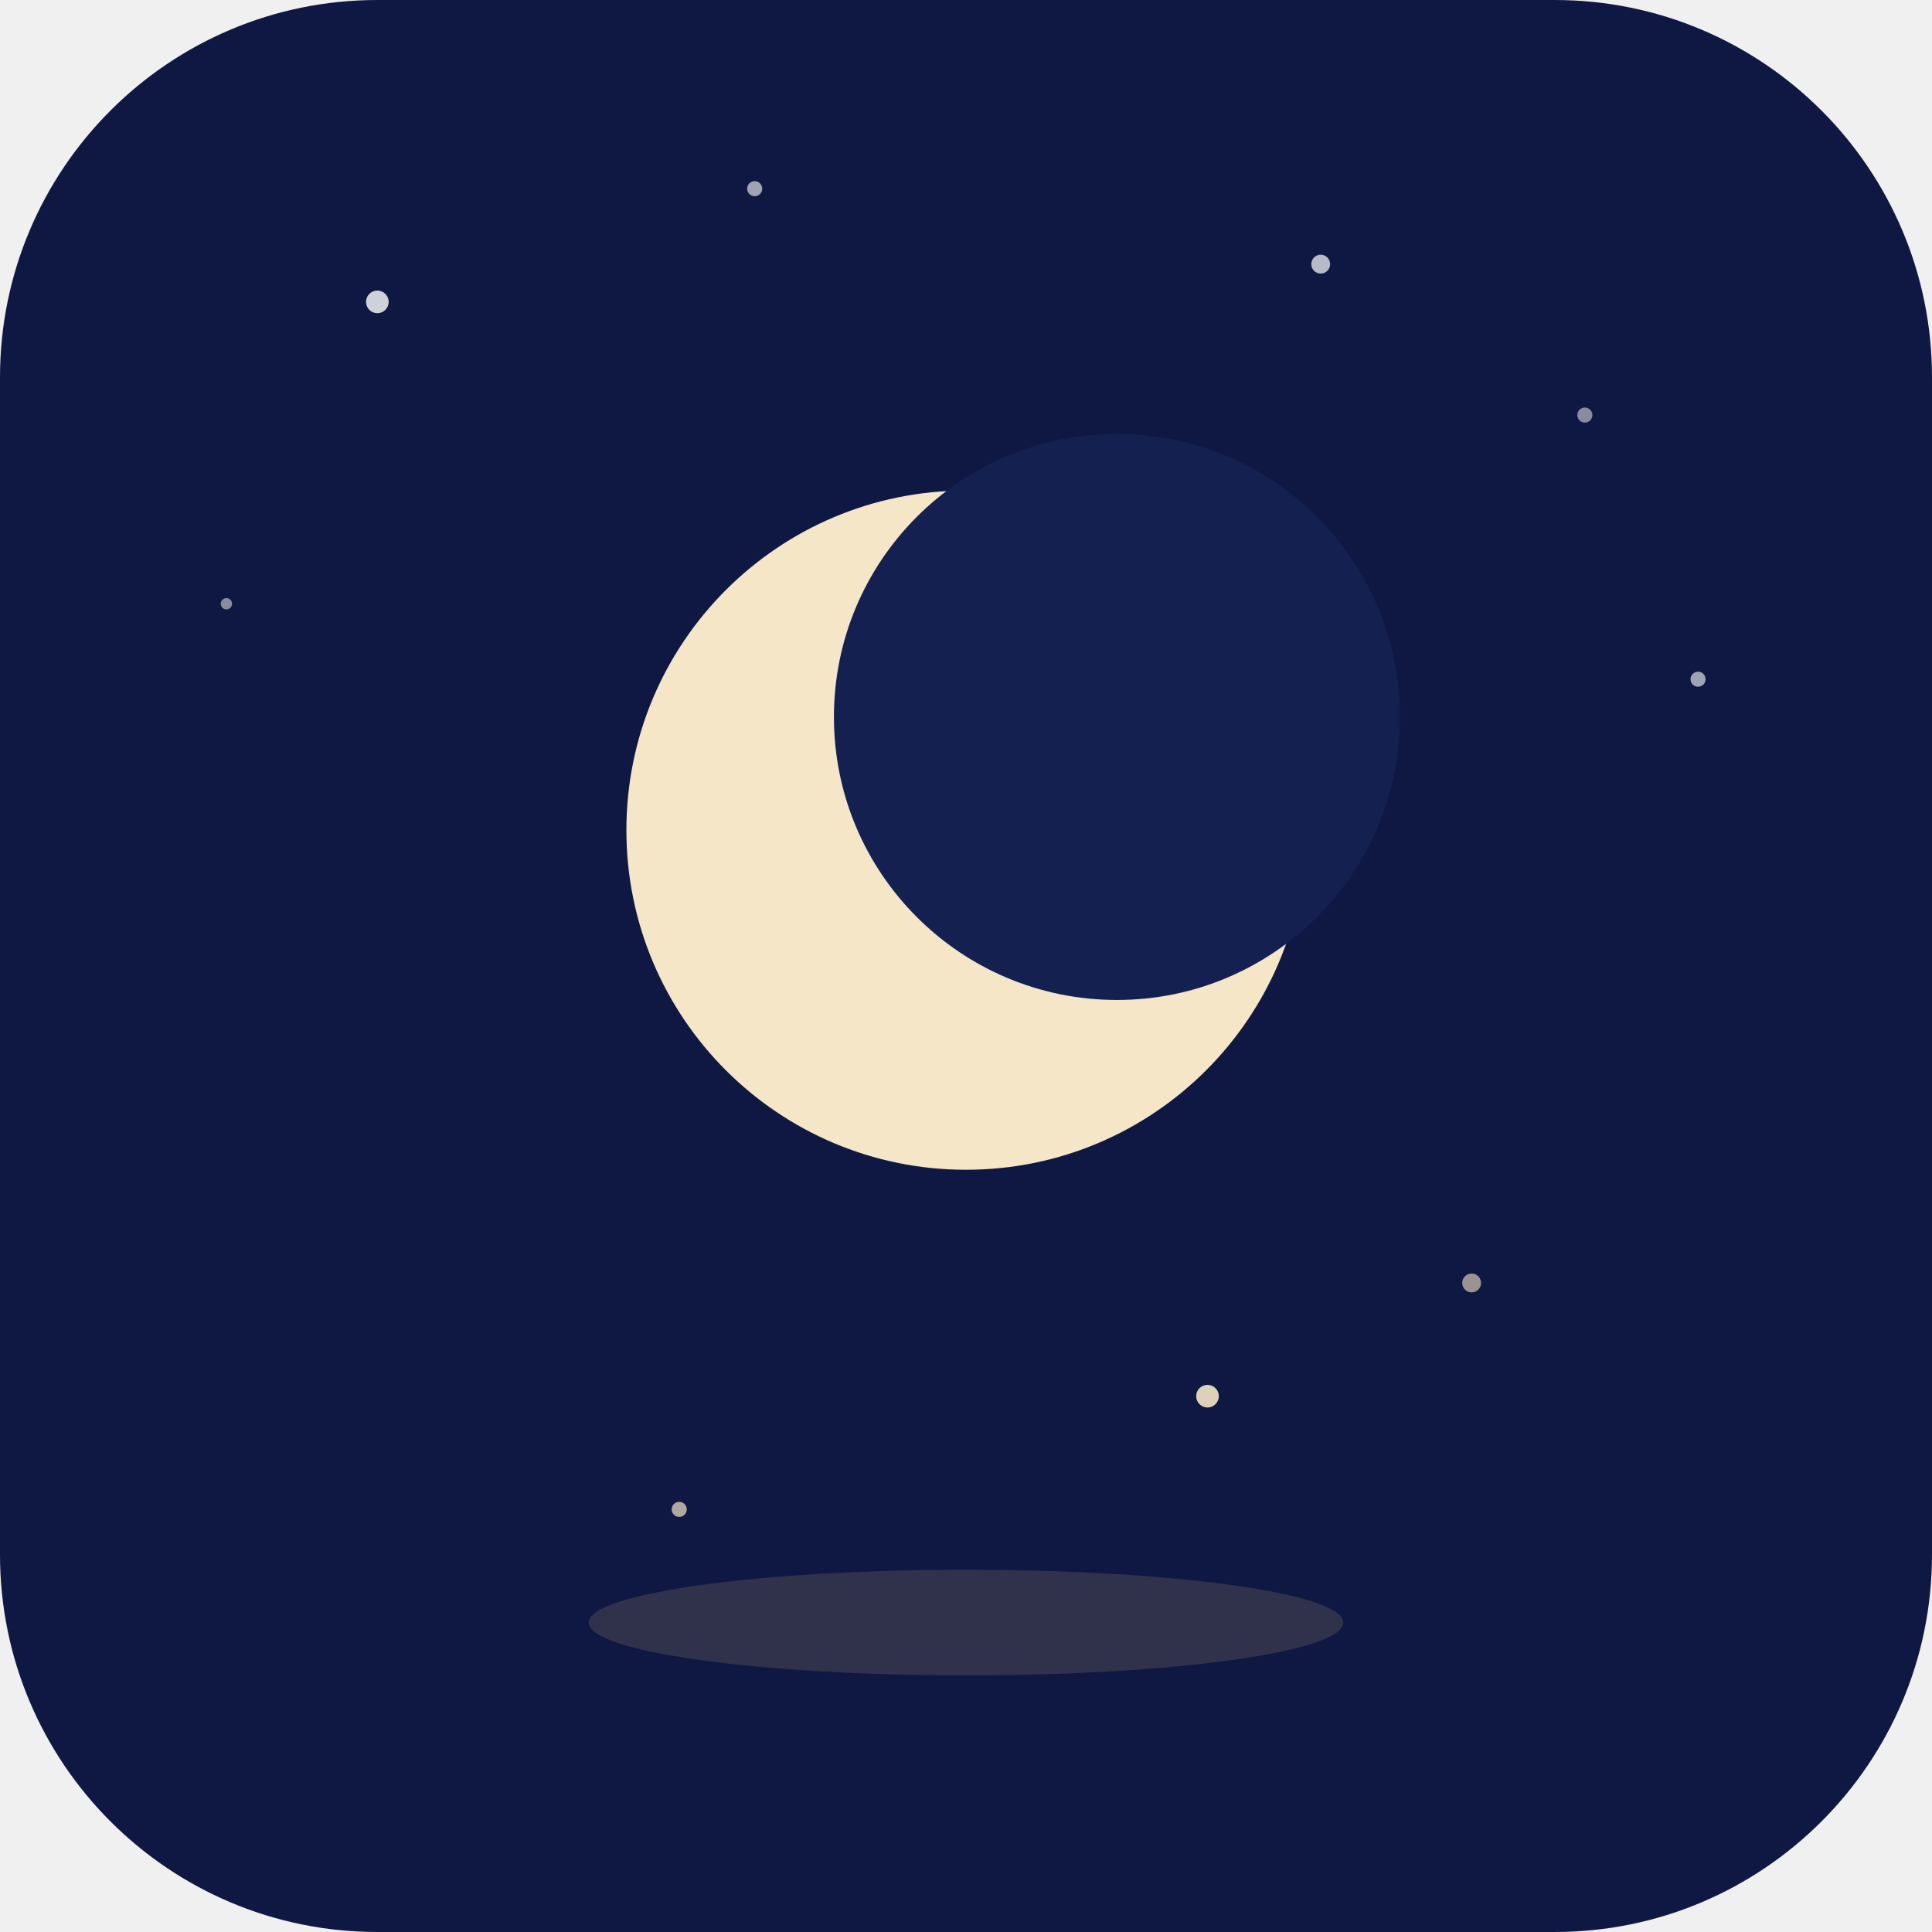
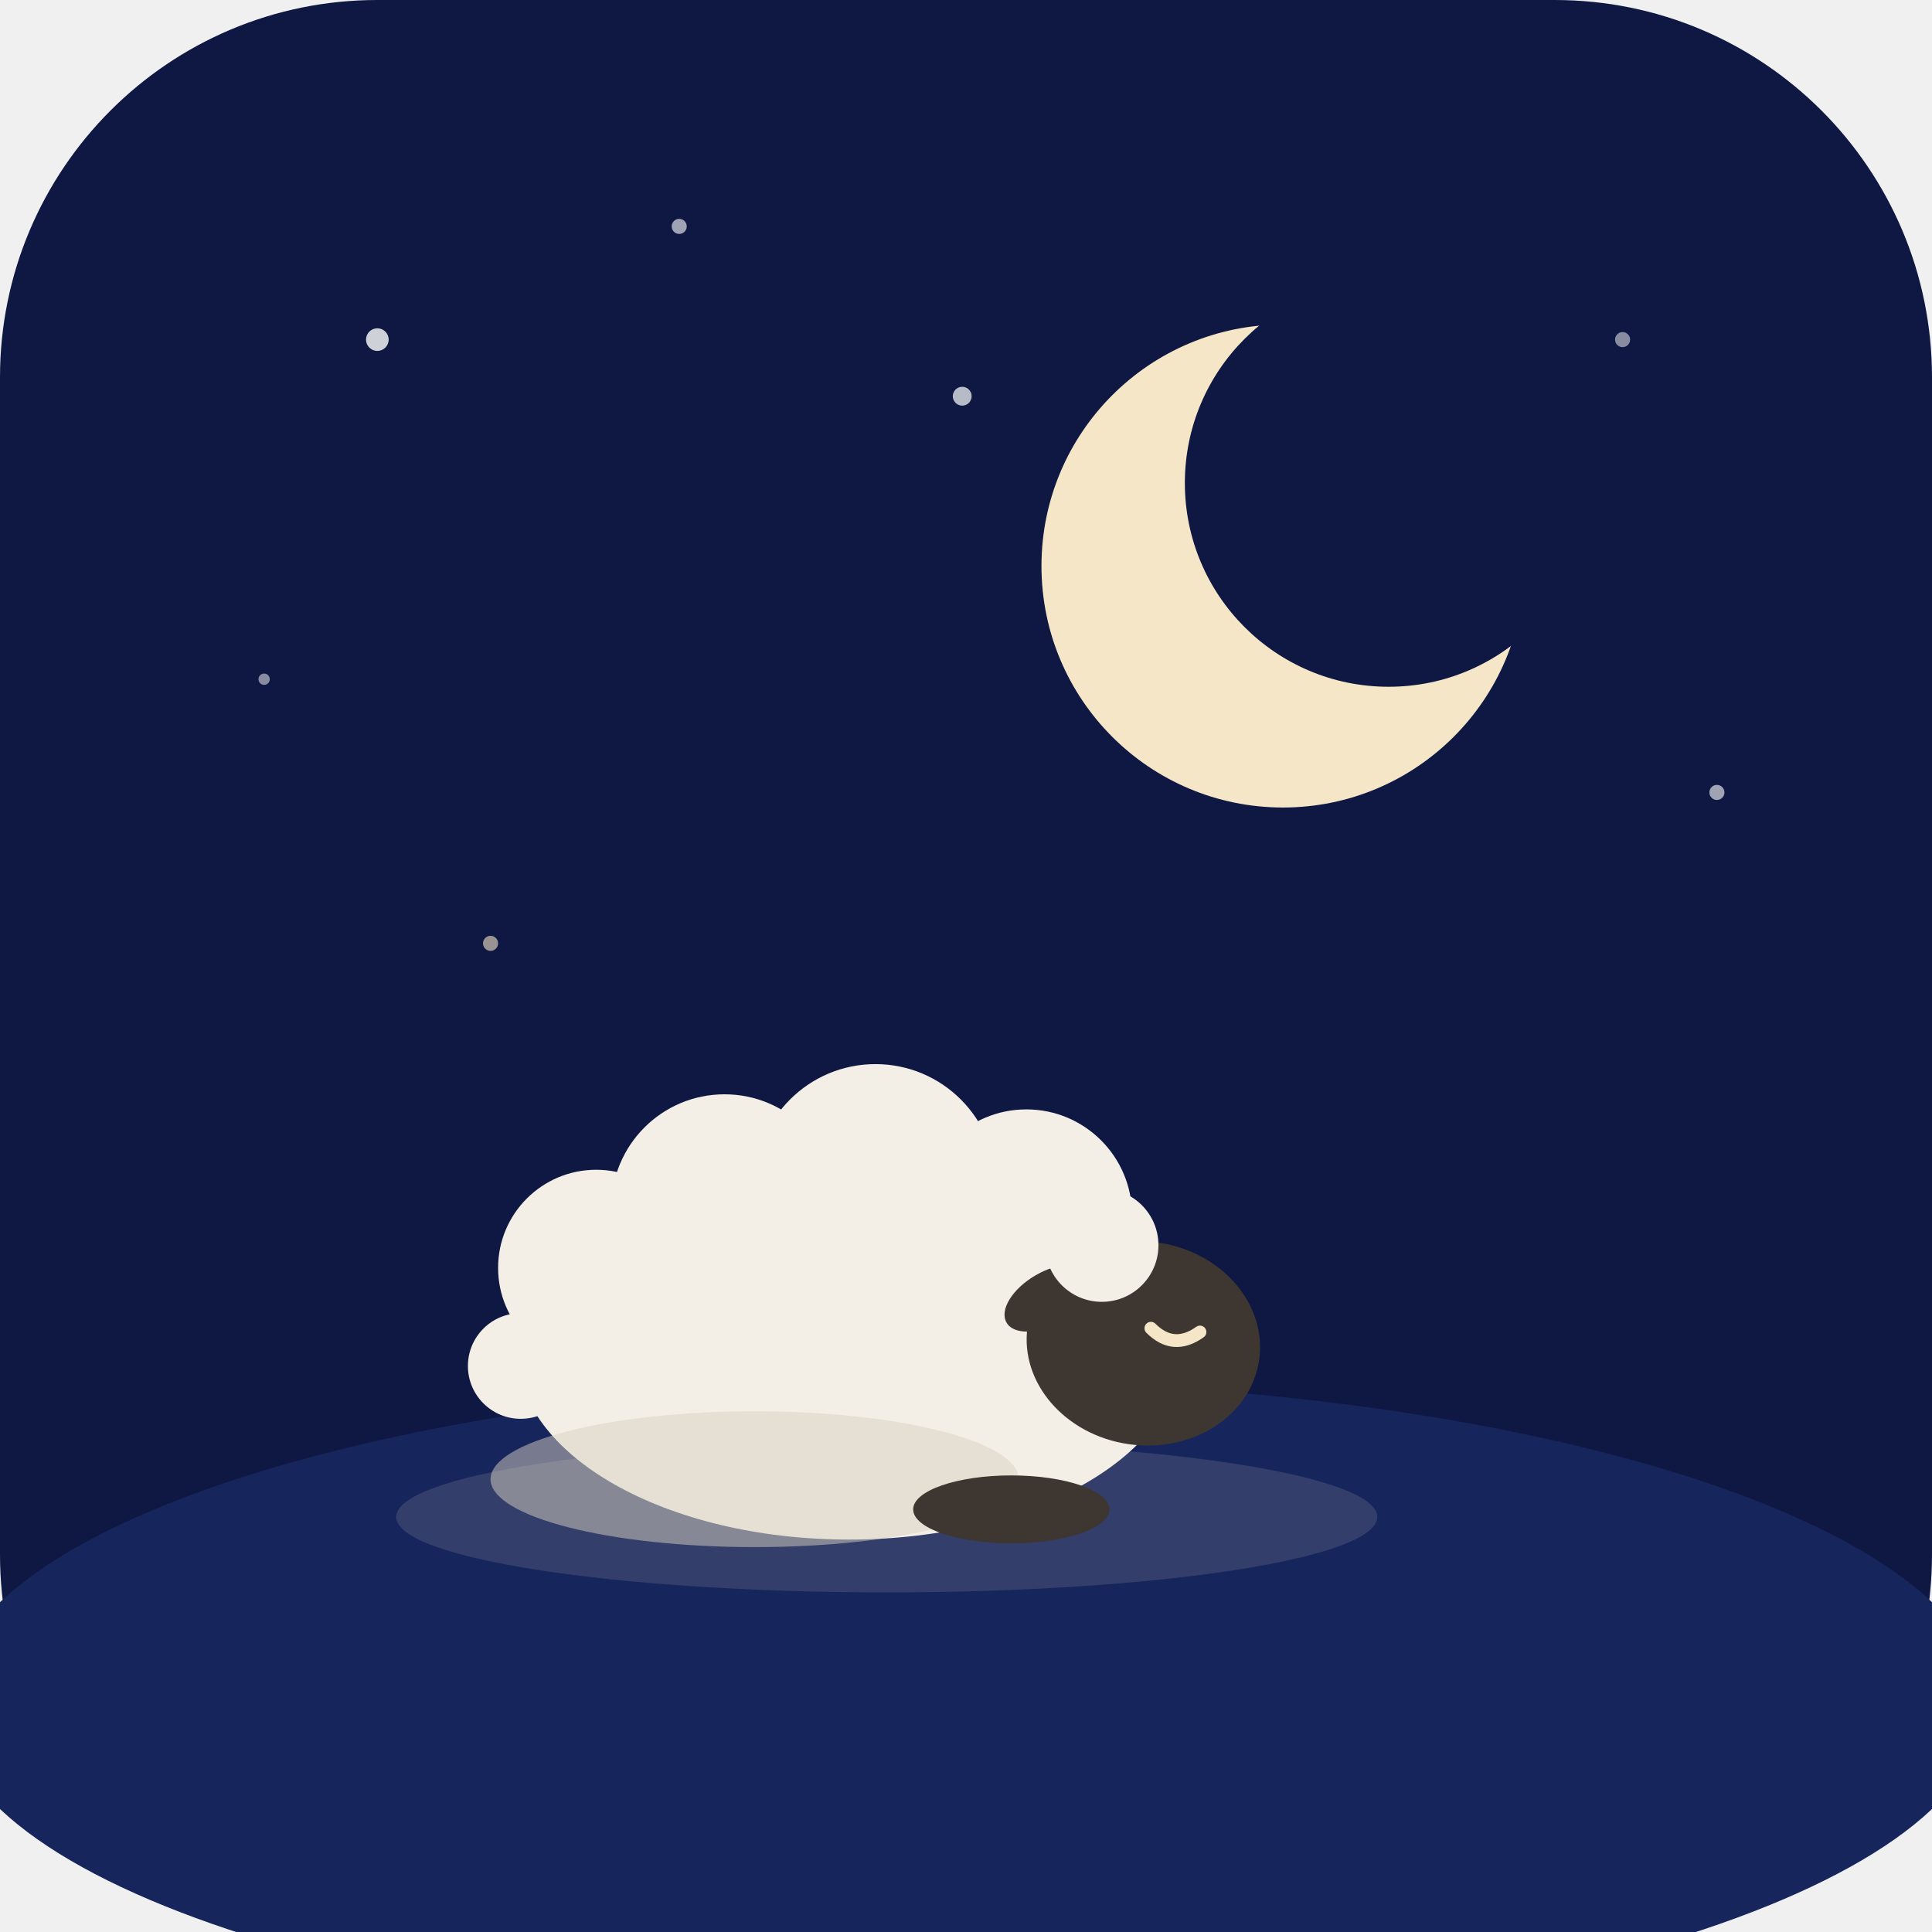
<svg xmlns="http://www.w3.org/2000/svg" viewBox="0 0 512 512">
  <rect width="512" height="512" rx="100" fill="#0e1842" />
-   <circle cx="100" cy="80" r="3" fill="white" opacity="0.8" />
-   <circle cx="200" cy="50" r="2" fill="white" opacity="0.6" />
-   <circle cx="350" cy="70" r="2.5" fill="white" opacity="0.7" />
-   <circle cx="420" cy="110" r="2" fill="white" opacity="0.5" />
-   <circle cx="60" cy="160" r="1.5" fill="white" opacity="0.5" />
-   <circle cx="450" cy="180" r="2" fill="white" opacity="0.6" />
-   <circle cx="256" cy="220" r="90" fill="#f5e6c8" />
-   <circle cx="296" cy="190" r="75" fill="#132050" />
-   <circle cx="320" cy="370" r="3" fill="#f5e6c8" opacity="0.9" />
-   <circle cx="180" cy="400" r="2" fill="#f5e6c8" opacity="0.7" />
-   <circle cx="390" cy="340" r="2.5" fill="#f5e6c8" opacity="0.6" />
-   <ellipse cx="256" cy="430" rx="100" ry="14" fill="#c8a870" opacity="0.18" />
+   <circle cx="100" cy="90" r="3" fill="white" opacity="0.8" />
+   <circle cx="180" cy="60" r="2" fill="white" opacity="0.6" />
+   <circle cx="255" cy="105" r="2.5" fill="white" opacity="0.7" />
+   <circle cx="430" cy="90" r="2" fill="white" opacity="0.5" />
+   <circle cx="70" cy="180" r="1.5" fill="white" opacity="0.5" />
+   <circle cx="455" cy="210" r="2" fill="white" opacity="0.6" />
+   <circle cx="130" cy="250" r="2" fill="#f5e6c8" opacity="0.6" />
+   <circle cx="340" cy="150" r="64" fill="#f5e6c8" />
+   <circle cx="368" cy="128" r="54" fill="#0e1842" />
+   <ellipse cx="256" cy="452" rx="270" ry="86" fill="#16255c" />
+   <ellipse cx="235" cy="402" rx="130" ry="20" fill="#f5e6c8" opacity="0.13" />
+   <g>
+     <ellipse cx="225" cy="358" rx="88" ry="50" fill="#f3efe6" />
+     <circle cx="158" cy="336" r="26" fill="#f3efe6" />
+     <circle cx="192" cy="320" r="30" fill="#f3efe6" />
+     <circle cx="232" cy="314" r="32" fill="#f3efe6" />
+     <circle cx="272" cy="322" r="28" fill="#f3efe6" />
+     <circle cx="138" cy="362" r="14" fill="#f3efe6" />
+     <ellipse cx="200" cy="392" rx="70" ry="18" fill="#d9d2c2" opacity="0.5" />
+     <ellipse cx="268" cy="400" rx="26" ry="9" fill="#3e3630" />
+     <ellipse cx="303" cy="356" rx="31" ry="27" fill="#3e3630" transform="rotate(8 303 356)" />
+     <ellipse cx="278" cy="344" rx="13" ry="7" fill="#3e3630" transform="rotate(-30 278 344)" />
+     <circle cx="292" cy="330" r="15" fill="#f3efe6" />
+     <path d="M 305 352 q 6 6 13 1" stroke="#f5e6c8" stroke-width="3.4" fill="none" stroke-linecap="round" />
+   </g>
</svg>
